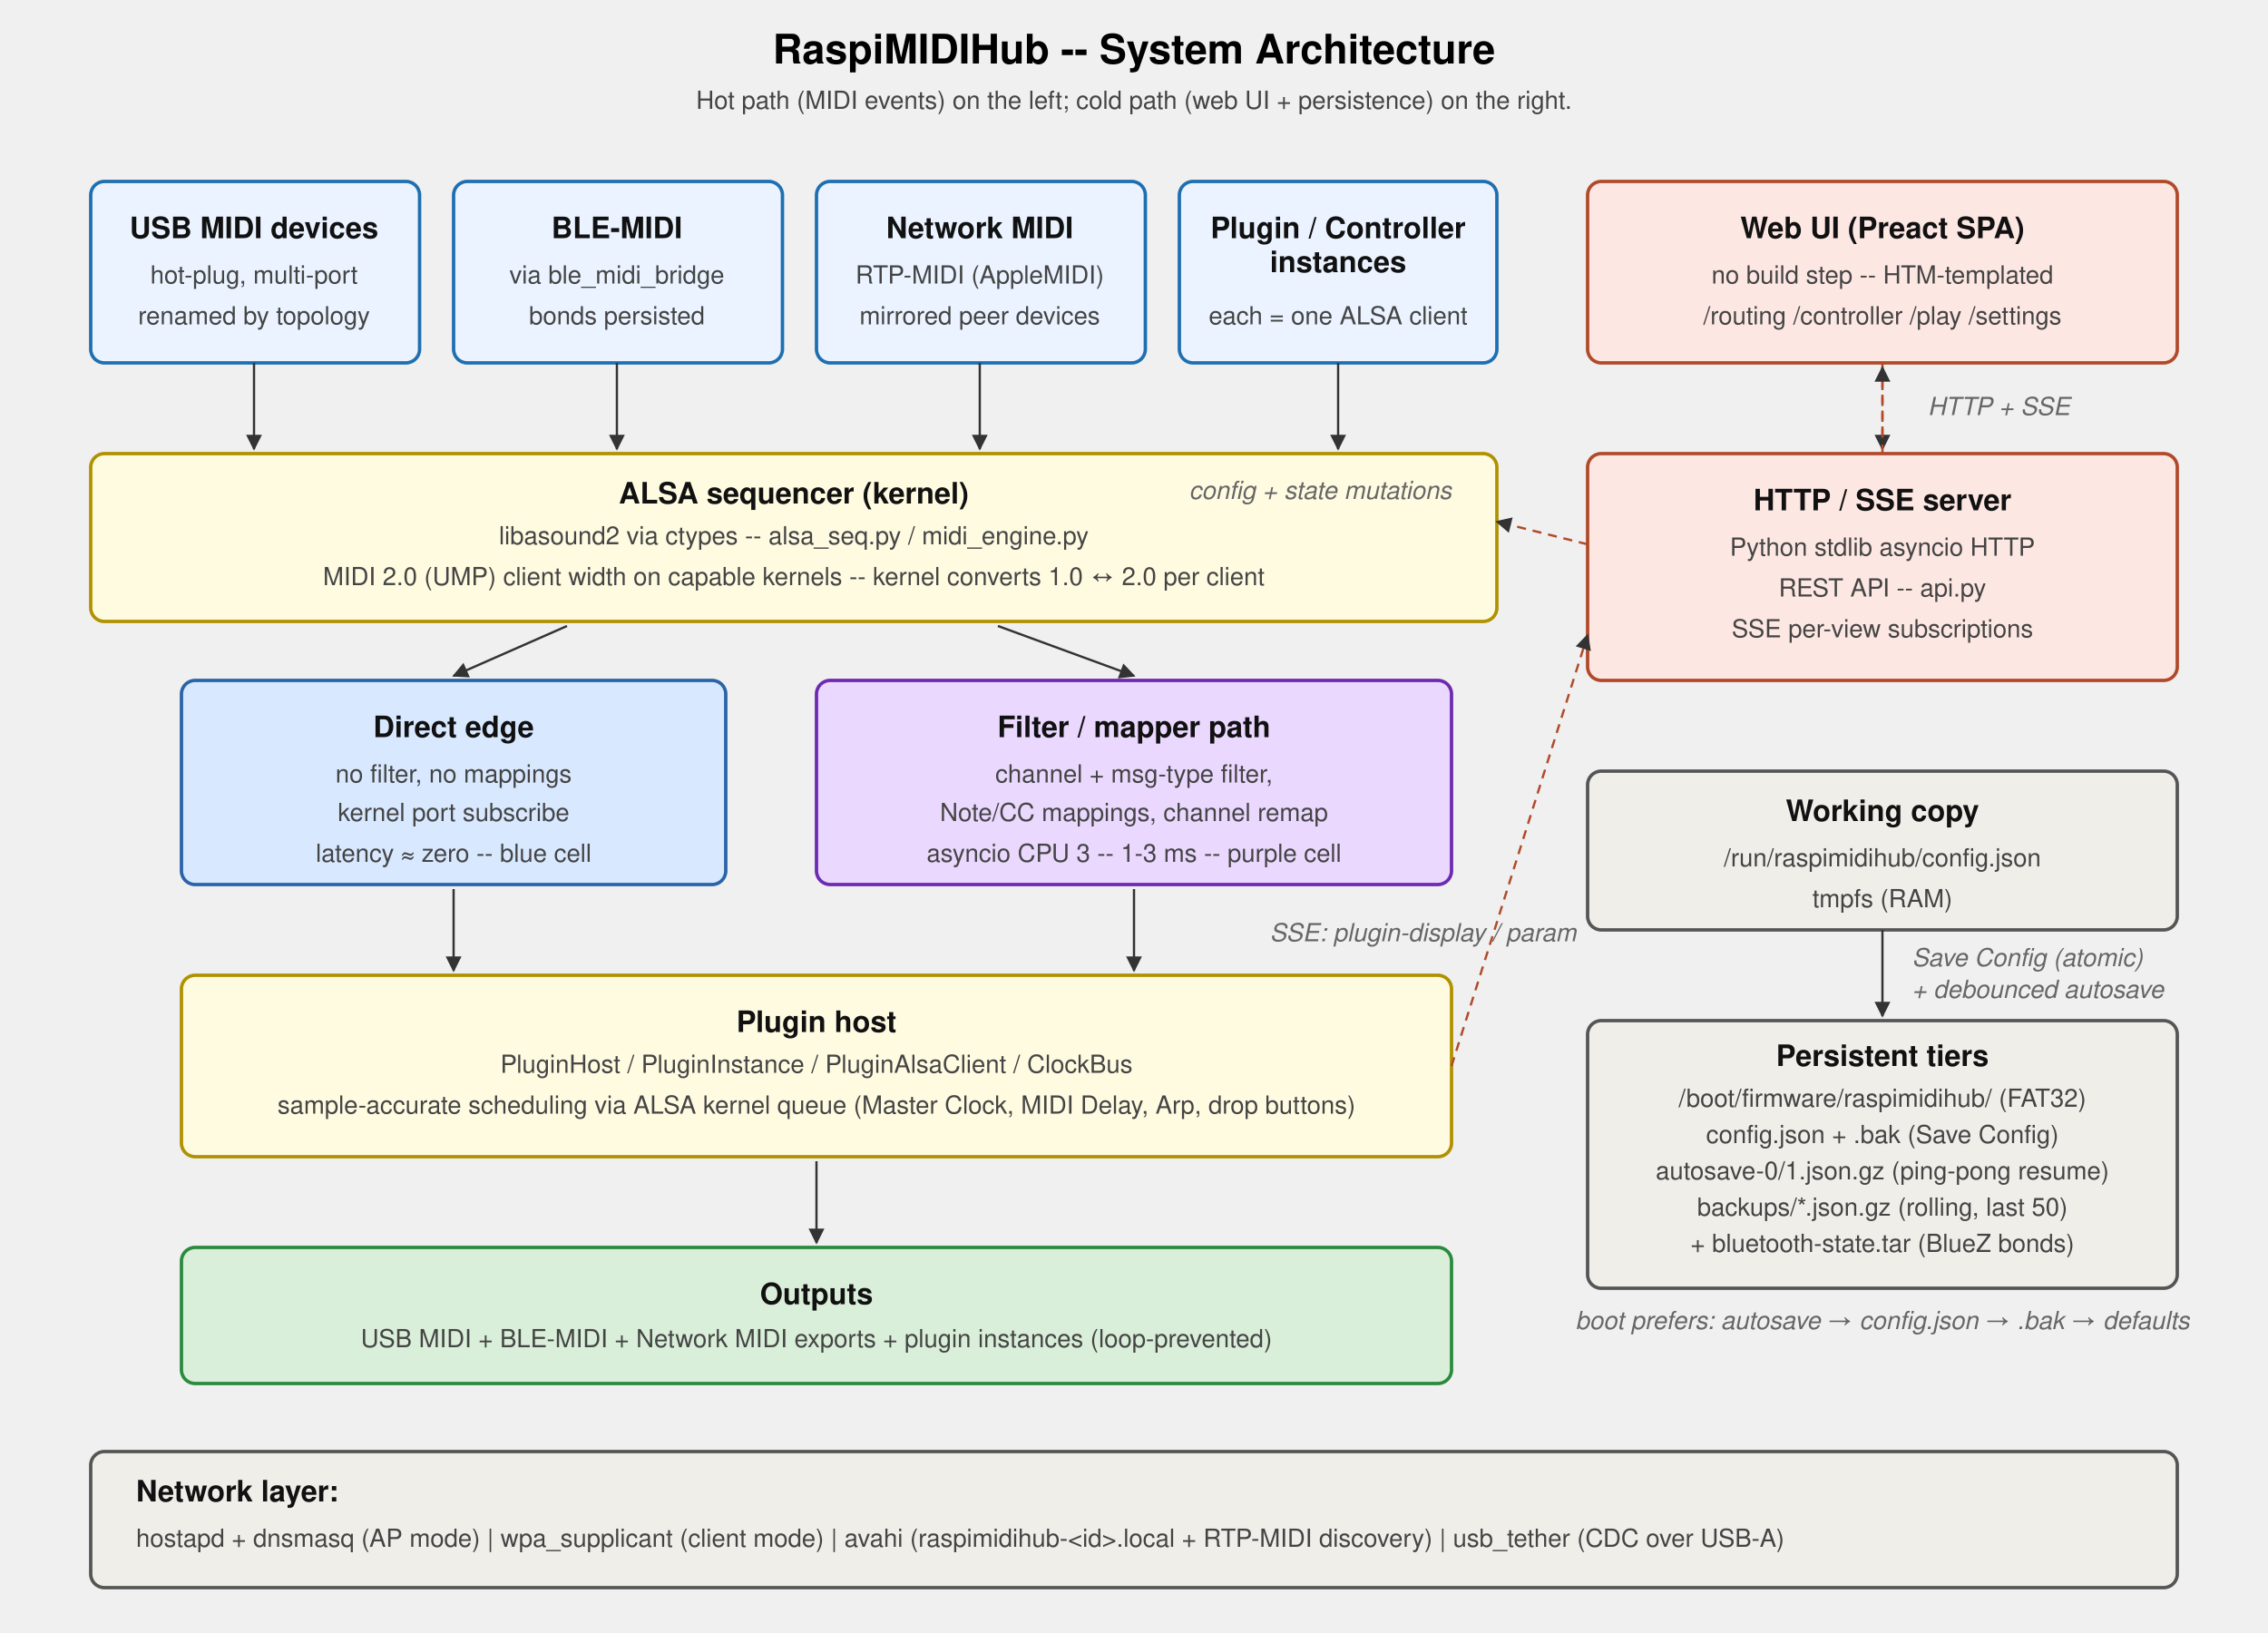
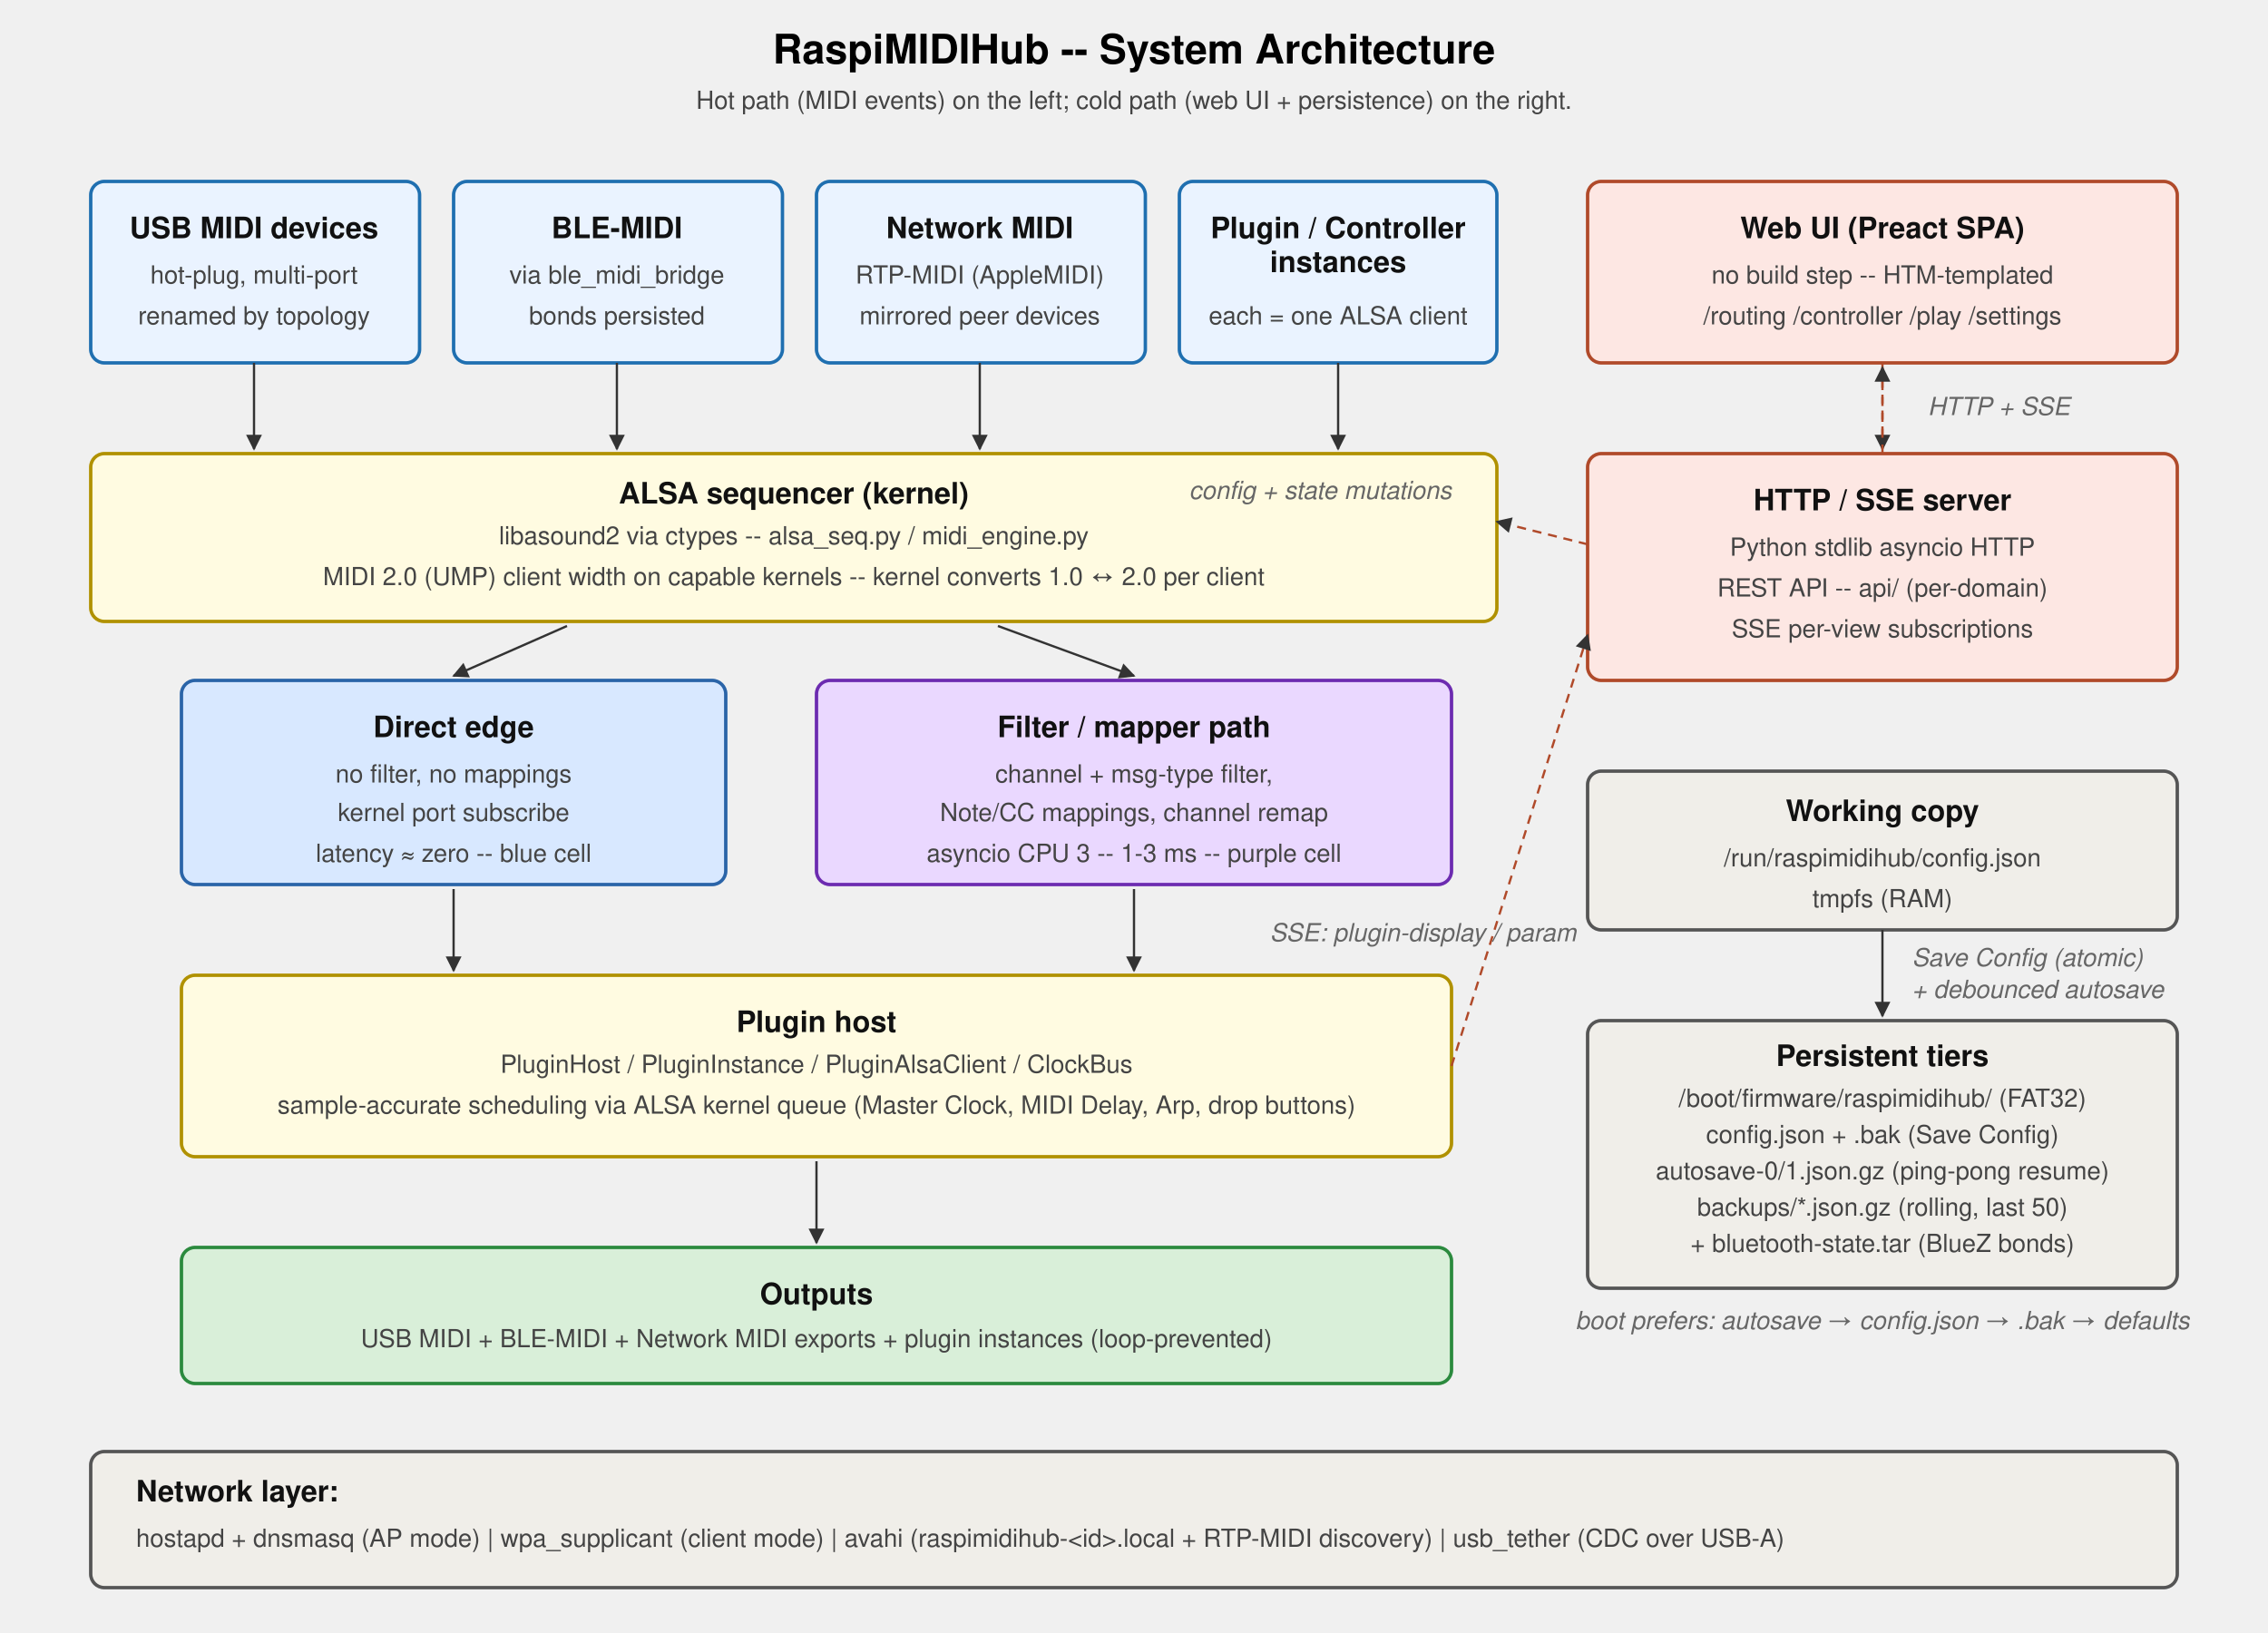
<svg xmlns="http://www.w3.org/2000/svg" viewBox="0 0 1000 720" font-family="Helvetica, Arial, sans-serif" font-size="13">
  <defs>
    <marker id="arrow" viewBox="0 0 10 10" refX="9" refY="5" markerWidth="7" markerHeight="7" orient="auto-start-reverse">
      <path d="M0,0 L10,5 L0,10 z" fill="#333" />
    </marker>
    <style>
      .box        { fill: #fff;    stroke: #333; stroke-width: 1.5; rx: 6; ry: 6; }
      .src        { fill: #eaf3ff; stroke: #1f6fb0; }
      .core       { fill: #fffbe1; stroke: #b09100; }
      .direct     { fill: #d8e8ff; stroke: #2a64a8; }
      .filt       { fill: #ead8ff; stroke: #6c2bb0; }
      .out        { fill: #d9efd9; stroke: #2b8a3e; }
      .web        { fill: #fde7e3; stroke: #b04a2a; }
      .pers       { fill: #f0eee9; stroke: #555; }
      .lbl        { font-size: 13px; fill: #111; }
      .sub        { font-size: 11px; fill: #444; }
      .h          { font-size: 13px; font-weight: bold; fill: #111; }
      .stroke-dash{ stroke-dasharray: 4 3; }
      .axis-label { font-size: 11px; fill: #666; font-style: italic; }
    </style>
  </defs>
  <text x="500" y="28" text-anchor="middle" font-size="18" font-weight="bold">RaspiMIDIHub -- System Architecture</text>
  <text x="500" y="48" text-anchor="middle" class="sub">Hot path (MIDI events) on the left; cold path (web UI + persistence) on the right.</text>
  <g>
    <rect class="box src" x="40" y="80" width="145" height="80" />
    <text x="112" y="105" text-anchor="middle" class="h">USB MIDI devices</text>
    <text x="112" y="125" text-anchor="middle" class="sub">hot-plug, multi-port</text>
    <text x="112" y="143" text-anchor="middle" class="sub">renamed by topology</text>
    <rect class="box src" x="200" y="80" width="145" height="80" />
    <text x="272" y="105" text-anchor="middle" class="h">BLE-MIDI</text>
    <text x="272" y="125" text-anchor="middle" class="sub">via ble_midi_bridge</text>
    <text x="272" y="143" text-anchor="middle" class="sub">bonds persisted</text>
    <rect class="box src" x="360" y="80" width="145" height="80" />
    <text x="432" y="105" text-anchor="middle" class="h">Network MIDI</text>
    <text x="432" y="125" text-anchor="middle" class="sub">RTP-MIDI (AppleMIDI)</text>
    <text x="432" y="143" text-anchor="middle" class="sub">mirrored peer devices</text>
    <rect class="box src" x="520" y="80" width="140" height="80" />
    <text x="590" y="105" text-anchor="middle" class="h">Plugin / Controller</text>
    <text x="590" y="120" text-anchor="middle" class="h">instances</text>
    <text x="590" y="143" text-anchor="middle" class="sub">each = one ALSA client</text>
  </g>
  <rect class="box core" x="40" y="200" width="620" height="74" />
  <text x="350" y="222" text-anchor="middle" class="h">ALSA sequencer (kernel)</text>
  <text x="350" y="240" text-anchor="middle" class="sub">libasound2 via ctypes  --  alsa_seq.py / midi_engine.py</text>
  <text x="350" y="258" text-anchor="middle" class="sub">MIDI 2.0 (UMP) client width on capable kernels  --  kernel converts 1.0 ↔ 2.0 per client</text>
  <g>
    <rect class="box direct" x="80" y="300" width="240" height="90" />
    <text x="200" y="325" text-anchor="middle" class="h">Direct edge</text>
    <text x="200" y="345" text-anchor="middle" class="sub">no filter, no mappings</text>
    <text x="200" y="362" text-anchor="middle" class="sub">kernel port subscribe</text>
    <text x="200" y="380" text-anchor="middle" class="sub">latency  ≈  zero  --  blue cell</text>
    <rect class="box filt" x="360" y="300" width="280" height="90" />
    <text x="500" y="325" text-anchor="middle" class="h">Filter / mapper path</text>
    <text x="500" y="345" text-anchor="middle" class="sub">channel + msg-type filter,</text>
    <text x="500" y="362" text-anchor="middle" class="sub">Note/CC mappings, channel remap</text>
    <text x="500" y="380" text-anchor="middle" class="sub">asyncio CPU 3  --  1-3 ms  --  purple cell</text>
  </g>
  <rect class="box core" x="80" y="430" width="560" height="80" />
  <text x="360" y="455" text-anchor="middle" class="h">Plugin host</text>
  <text x="360" y="473" text-anchor="middle" class="sub">PluginHost / PluginInstance / PluginAlsaClient / ClockBus</text>
  <text x="360" y="491" text-anchor="middle" class="sub">sample-accurate scheduling via ALSA kernel queue (Master Clock, MIDI Delay, Arp, drop buttons)</text>
  <rect class="box out" x="80" y="550" width="560" height="60" />
  <text x="360" y="575" text-anchor="middle" class="h">Outputs</text>
  <text x="360" y="594" text-anchor="middle" class="sub">USB MIDI  +  BLE-MIDI  +  Network MIDI exports  +  plugin instances (loop-prevented)</text>
  <line x1="112" y1="160" x2="112" y2="198" stroke="#333" marker-end="url(#arrow)" />
  <line x1="272" y1="160" x2="272" y2="198" stroke="#333" marker-end="url(#arrow)" />
  <line x1="432" y1="160" x2="432" y2="198" stroke="#333" marker-end="url(#arrow)" />
  <line x1="590" y1="160" x2="590" y2="198" stroke="#333" marker-end="url(#arrow)" />
  <line x1="250" y1="276" x2="200" y2="298" stroke="#333" marker-end="url(#arrow)" />
  <line x1="440" y1="276" x2="500" y2="298" stroke="#333" marker-end="url(#arrow)" />
  <line x1="200" y1="392" x2="200" y2="428" stroke="#333" marker-end="url(#arrow)" />
  <line x1="500" y1="392" x2="500" y2="428" stroke="#333" marker-end="url(#arrow)" />
  <line x1="360" y1="512" x2="360" y2="548" stroke="#333" marker-end="url(#arrow)" />
  <g>
    <rect class="box web" x="700" y="80" width="260" height="80" />
    <text x="830" y="105" text-anchor="middle" class="h">Web UI (Preact SPA)</text>
    <text x="830" y="125" text-anchor="middle" class="sub">no build step  --  HTM-templated</text>
    <text x="830" y="143" text-anchor="middle" class="sub">/routing /controller /play /settings</text>
    <rect class="box web" x="700" y="200" width="260" height="100" />
    <text x="830" y="225" text-anchor="middle" class="h">HTTP / SSE server</text>
    <text x="830" y="245" text-anchor="middle" class="sub">Python stdlib asyncio HTTP</text>
-     <text x="830" y="263" text-anchor="middle" class="sub">REST API  --  api.py</text>
+     <text x="830" y="263" text-anchor="middle" class="sub">REST API  --  api/ (per-domain)</text>
    <text x="830" y="281" text-anchor="middle" class="sub">SSE per-view subscriptions</text>
    <line x1="830" y1="160" x2="830" y2="198" stroke="#b04a2a" marker-end="url(#arrow)" class="stroke-dash" />
    <line x1="830" y1="200" x2="830" y2="162" stroke="#b04a2a" marker-end="url(#arrow)" class="stroke-dash" />
    <text x="850" y="183" class="axis-label">HTTP + SSE</text>
  </g>
  <line x1="700" y1="240" x2="660" y2="230" stroke="#b04a2a" marker-end="url(#arrow)" class="stroke-dash" />
  <text x="640" y="220" class="axis-label" text-anchor="end">config + state mutations</text>
  <line x1="640" y1="470" x2="700" y2="280" stroke="#b04a2a" marker-end="url(#arrow)" class="stroke-dash" />
  <text x="695" y="415" text-anchor="end" class="axis-label">SSE: plugin-display / param</text>
  <g>
    <rect class="box pers" x="700" y="340" width="260" height="70" />
    <text x="830" y="362" text-anchor="middle" class="h">Working copy</text>
    <text x="830" y="382" text-anchor="middle" class="sub">/run/raspimidihub/config.json</text>
    <text x="830" y="400" text-anchor="middle" class="sub">tmpfs (RAM)</text>
    <rect class="box pers" x="700" y="450" width="260" height="118" />
    <text x="830" y="470" text-anchor="middle" class="h">Persistent tiers</text>
    <text x="830" y="488" text-anchor="middle" class="sub">/boot/firmware/raspimidihub/ (FAT32)</text>
    <text x="830" y="504" text-anchor="middle" class="sub">config.json + .bak  (Save Config)</text>
    <text x="830" y="520" text-anchor="middle" class="sub">autosave-0/1.json.gz  (ping-pong resume)</text>
    <text x="830" y="536" text-anchor="middle" class="sub">backups/*.json.gz  (rolling, last 50)</text>
    <text x="830" y="552" text-anchor="middle" class="sub">+ bluetooth-state.tar (BlueZ bonds)</text>
    <line x1="830" y1="410" x2="830" y2="448" stroke="#333" marker-end="url(#arrow)" />
    <text x="843" y="426" class="axis-label">Save Config (atomic)</text>
    <text x="843" y="440" class="axis-label">+ debounced autosave</text>
    <text x="830" y="586" text-anchor="middle" class="axis-label">boot prefers: autosave → config.json → .bak → defaults</text>
  </g>
  <g>
    <rect class="box pers" x="40" y="640" width="920" height="60" />
    <text x="60" y="662" class="h">Network layer:</text>
    <text x="60" y="682" class="sub">hostapd + dnsmasq (AP mode)   |   wpa_supplicant (client mode)   |   avahi (raspimidihub-&lt;id&gt;.local + RTP-MIDI discovery)   |   usb_tether (CDC over USB-A)</text>
  </g>
</svg>
